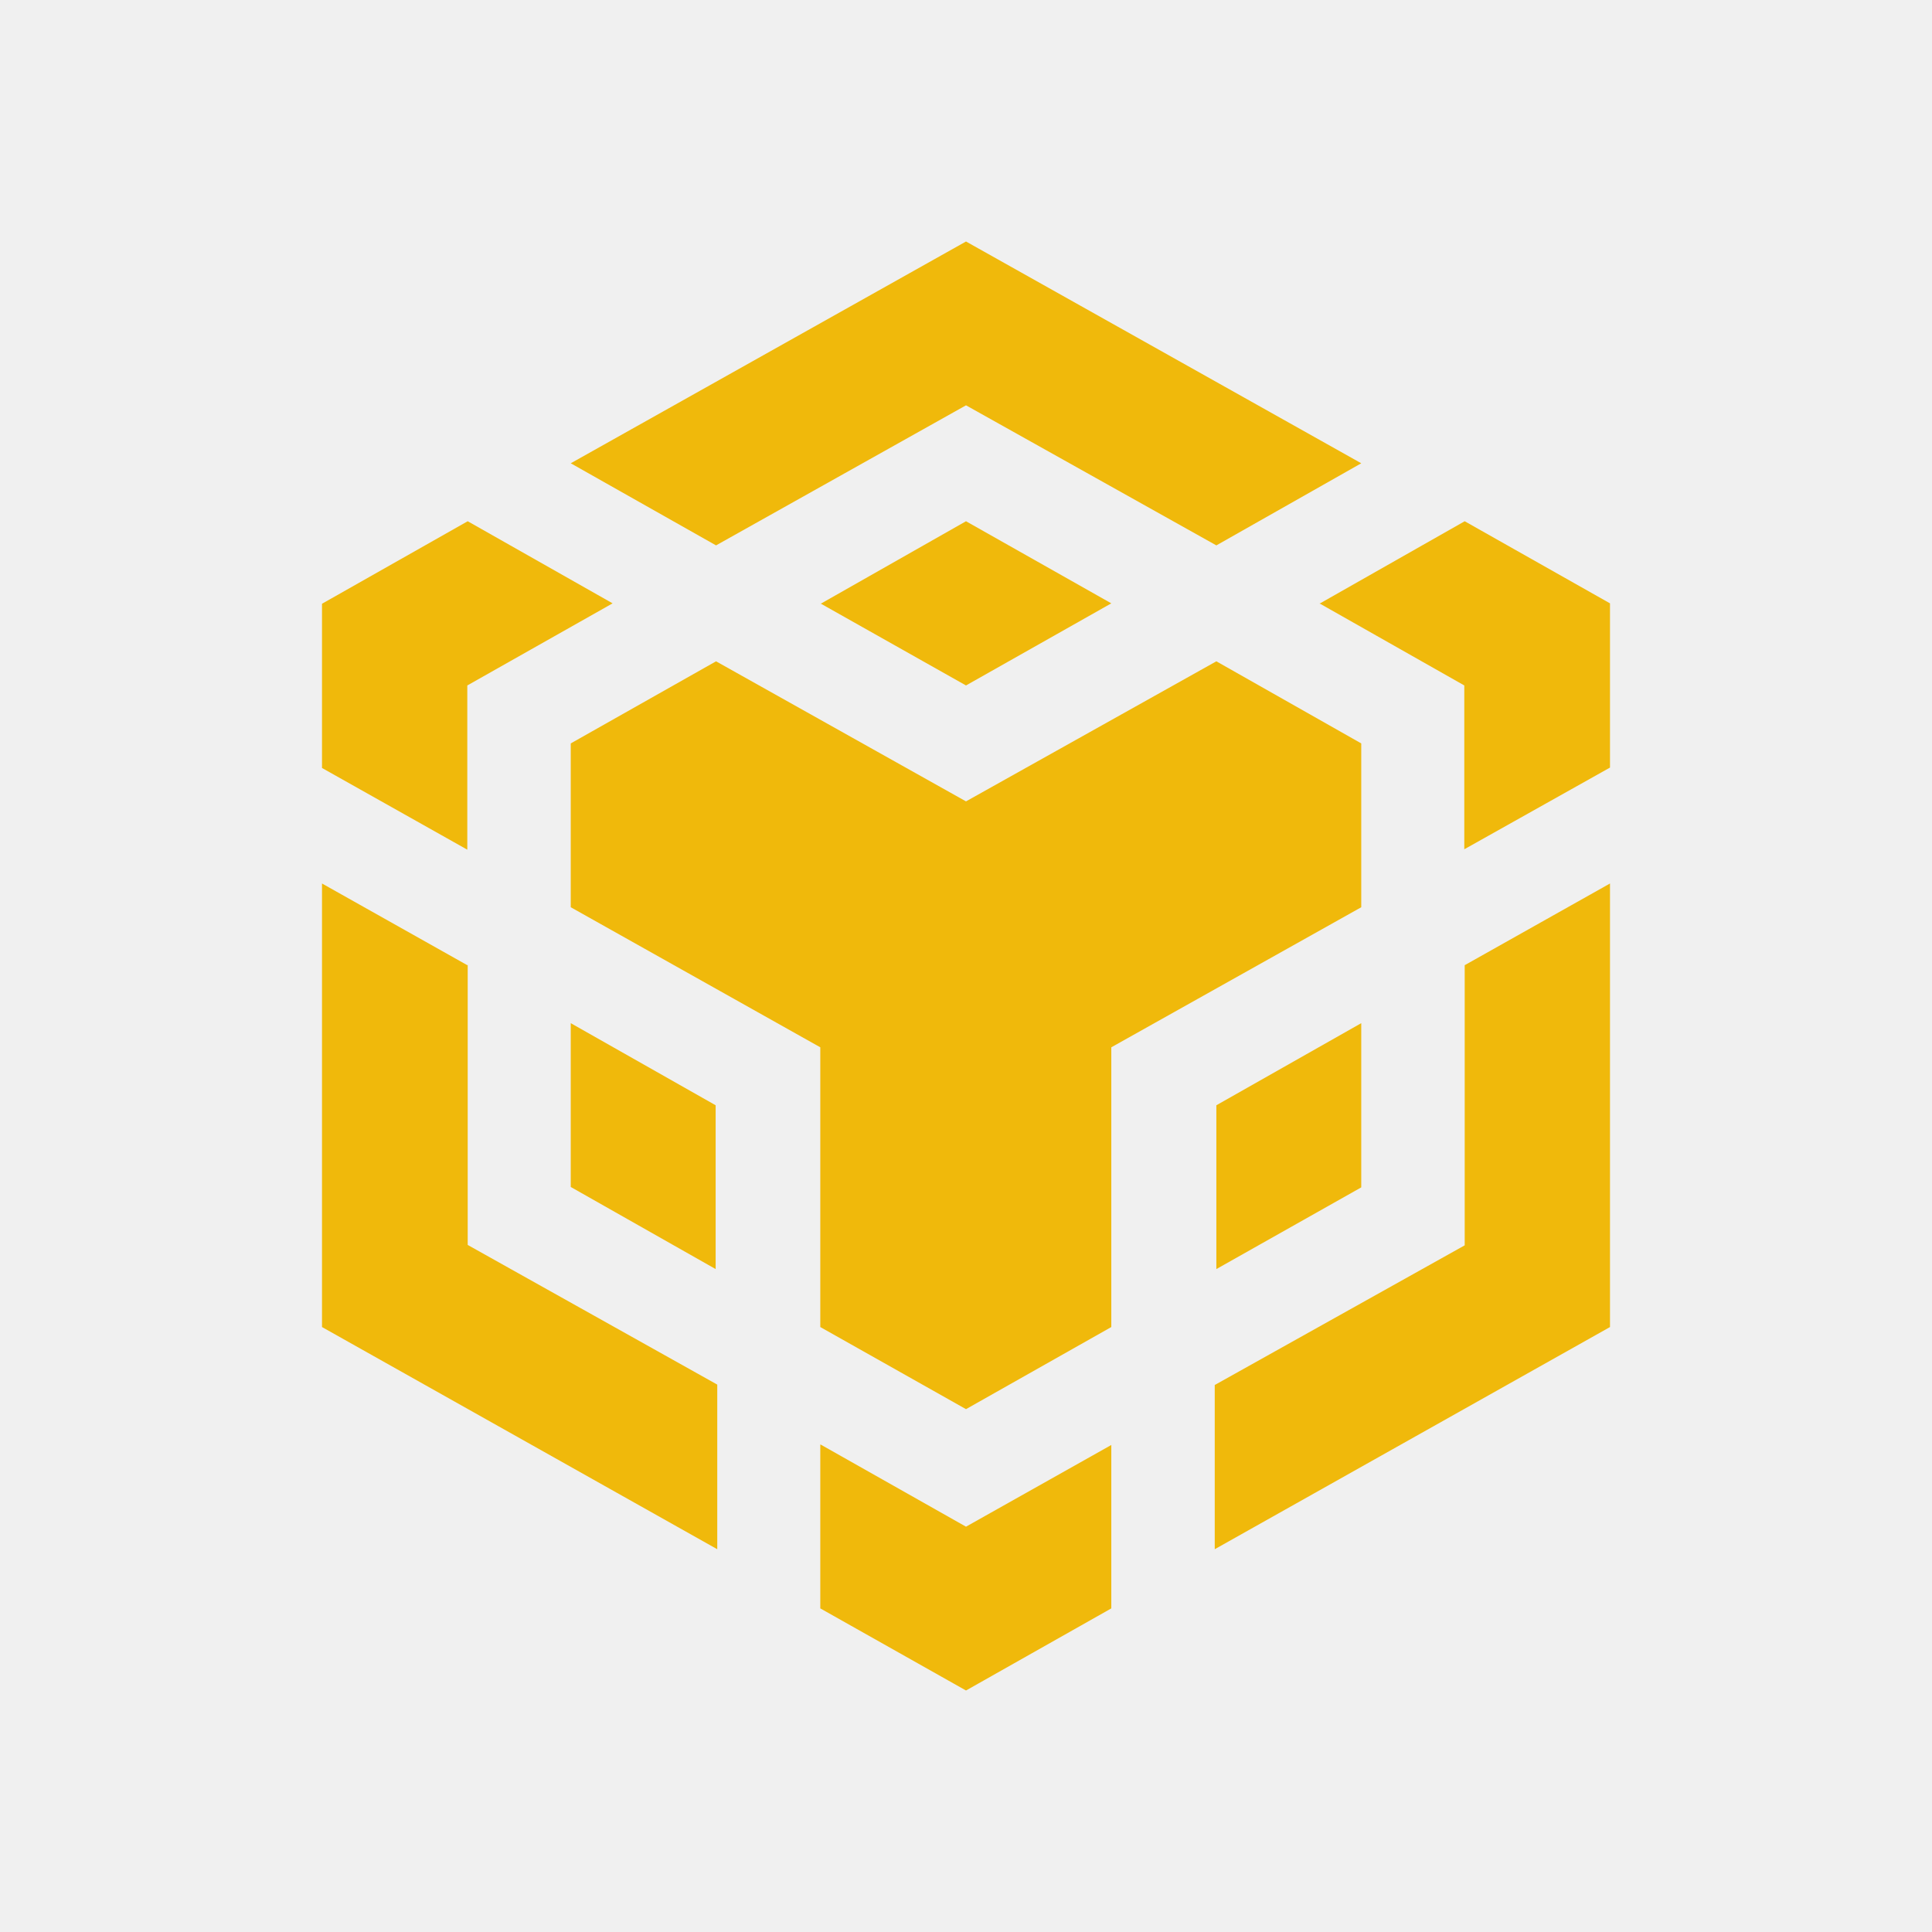
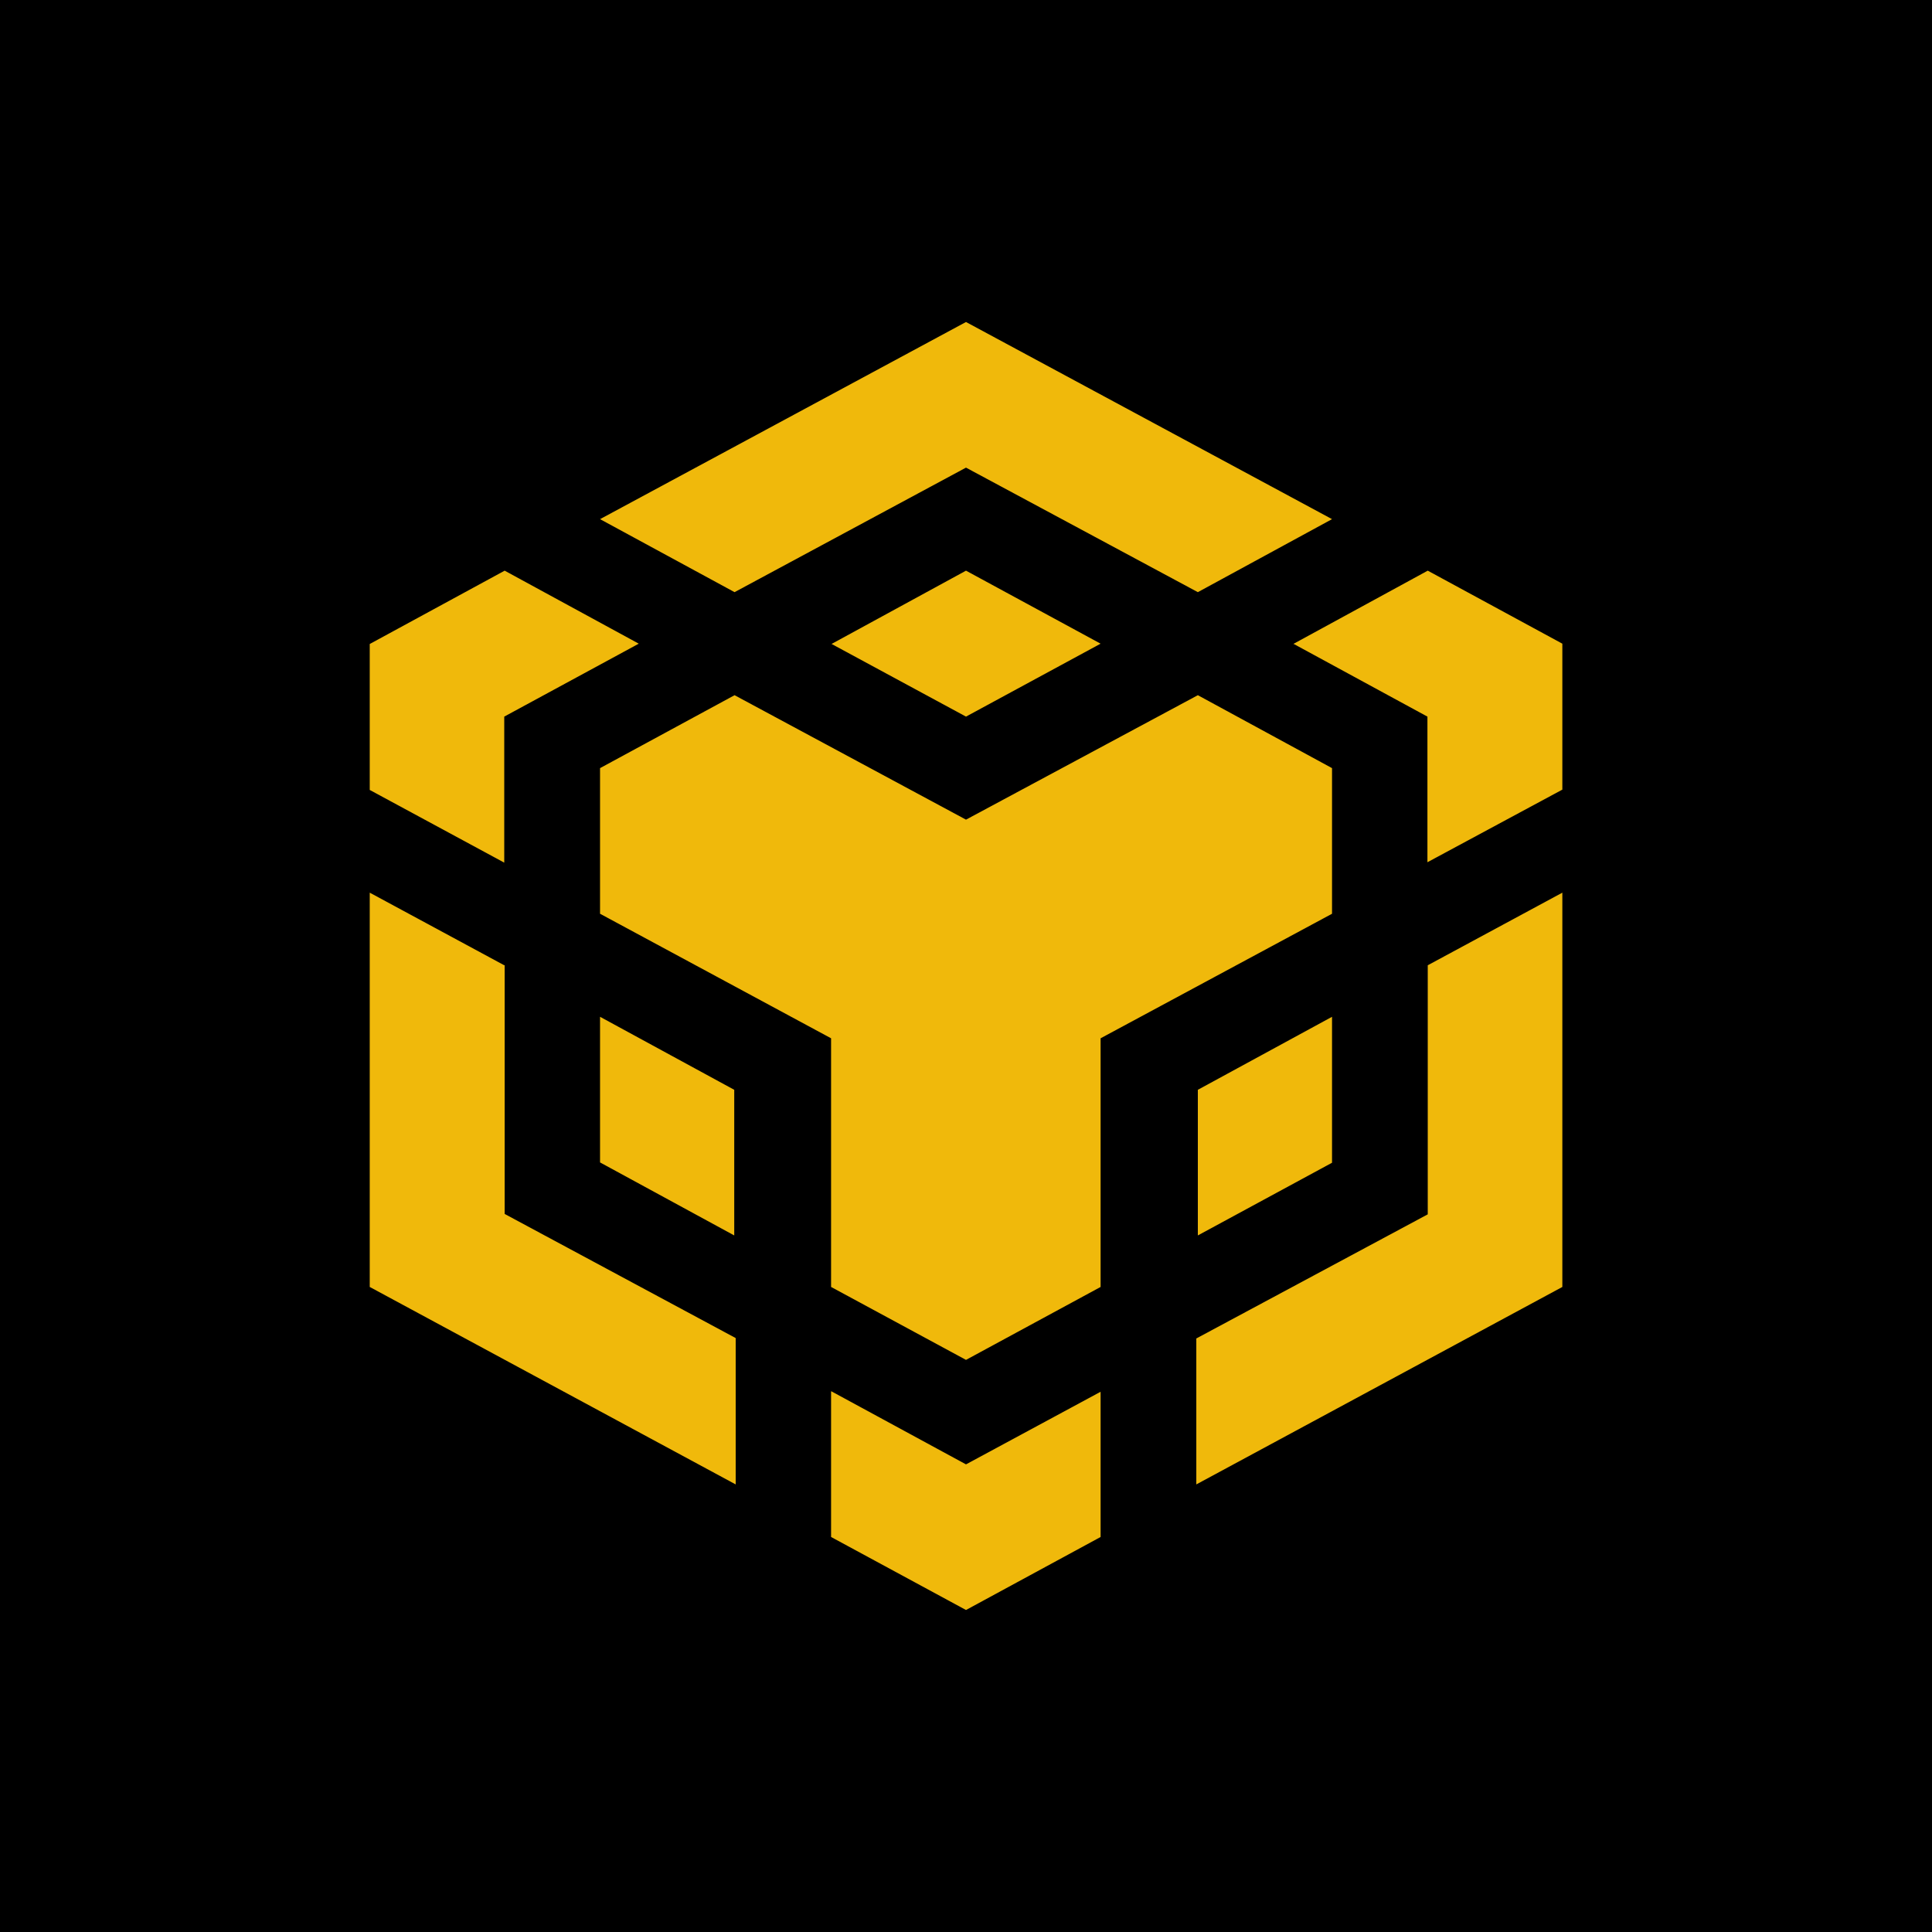
<svg xmlns="http://www.w3.org/2000/svg" width="24" height="24" viewBox="0 0 24 24" fill="none">
-   <path d="M7.09 5.755L12 3L16.91 5.755L15.11 6.775L12 5.035L8.895 6.775L7.09 5.755ZM16.91 9.235L15.11 8.215L12 9.955L8.895 8.215L7.09 9.235V11.27L10.19 13.01V16.485L12 17.505L13.805 16.485V13.01L16.91 11.27V9.235ZM16.91 14.75V12.71L15.11 13.73V15.765L16.91 14.75ZM18.195 15.47L15.09 17.205V19.245L20 16.485V10.975L18.195 11.99V15.47ZM16.39 7.495L18.19 8.515V10.55L20 9.535V7.495L18.195 6.475L16.39 7.5V7.495ZM10.19 17.945V19.98L12 21L13.805 19.98V17.95L12 18.965L10.195 17.945H10.19ZM7.09 14.745L8.89 15.765V13.73L7.09 12.71V14.75V14.745ZM10.19 7.495L12 8.515L13.805 7.495L12 6.475L10.195 7.5L10.19 7.495ZM5.805 8.515L7.61 7.495L5.81 6.475L4 7.5V9.54L5.805 10.555V8.52V8.515ZM5.805 11.99L4 10.975V16.485L8.91 19.245V17.2L5.81 15.465V11.985L5.805 11.99Z" fill="#F0B90B" />
+   <g clip-path="url(#clip0_328_24631)">
+     <path d="M24 0H0V24H24V0Z" fill="black" />
+     <path d="M7.454 6.449L12 4L16.547 6.449L14.88 7.356L12 5.809L9.125 7.356L7.454 6.449ZM16.547 9.542L14.88 8.636L12 10.182L9.125 8.636L7.454 9.542V11.351L10.324 12.898V15.987L12 16.893L13.672 15.987V12.898L16.547 11.351V9.542ZM16.547 14.444V12.631L14.88 13.538V15.347L16.547 14.444ZM17.736 15.085L14.861 16.627V18.44L19.408 15.987V11.089L17.736 11.991V15.085ZM16.065 7.996L17.732 8.902V10.711L19.408 9.809V7.996L17.736 7.089L16.065 8V7.996ZM10.324 17.284V19.093L12 20L13.672 19.093V17.289L12 18.191L10.329 17.284H10.324ZM7.454 14.44L9.121 15.347V13.538L7.454 12.631V14.444V14.44ZM10.324 7.996L12 8.902L13.672 7.996L12 7.089L10.329 8L10.324 7.996ZM6.264 8.902L7.935 7.996L6.269 7.089L4.593 8V9.813L6.264 10.716V8.907V8.902ZM6.264 11.991L4.593 11.089V15.987L9.139 18.44V16.622L6.269 15.08V11.987L6.264 11.991Z" fill="#F0B90B" />
+   </g>
+   <defs>
+     <clipPath id="clip0_328_24631">
+       <rect width="24" height="24" fill="white" />
+     </clipPath>
+   </defs>
</svg>
